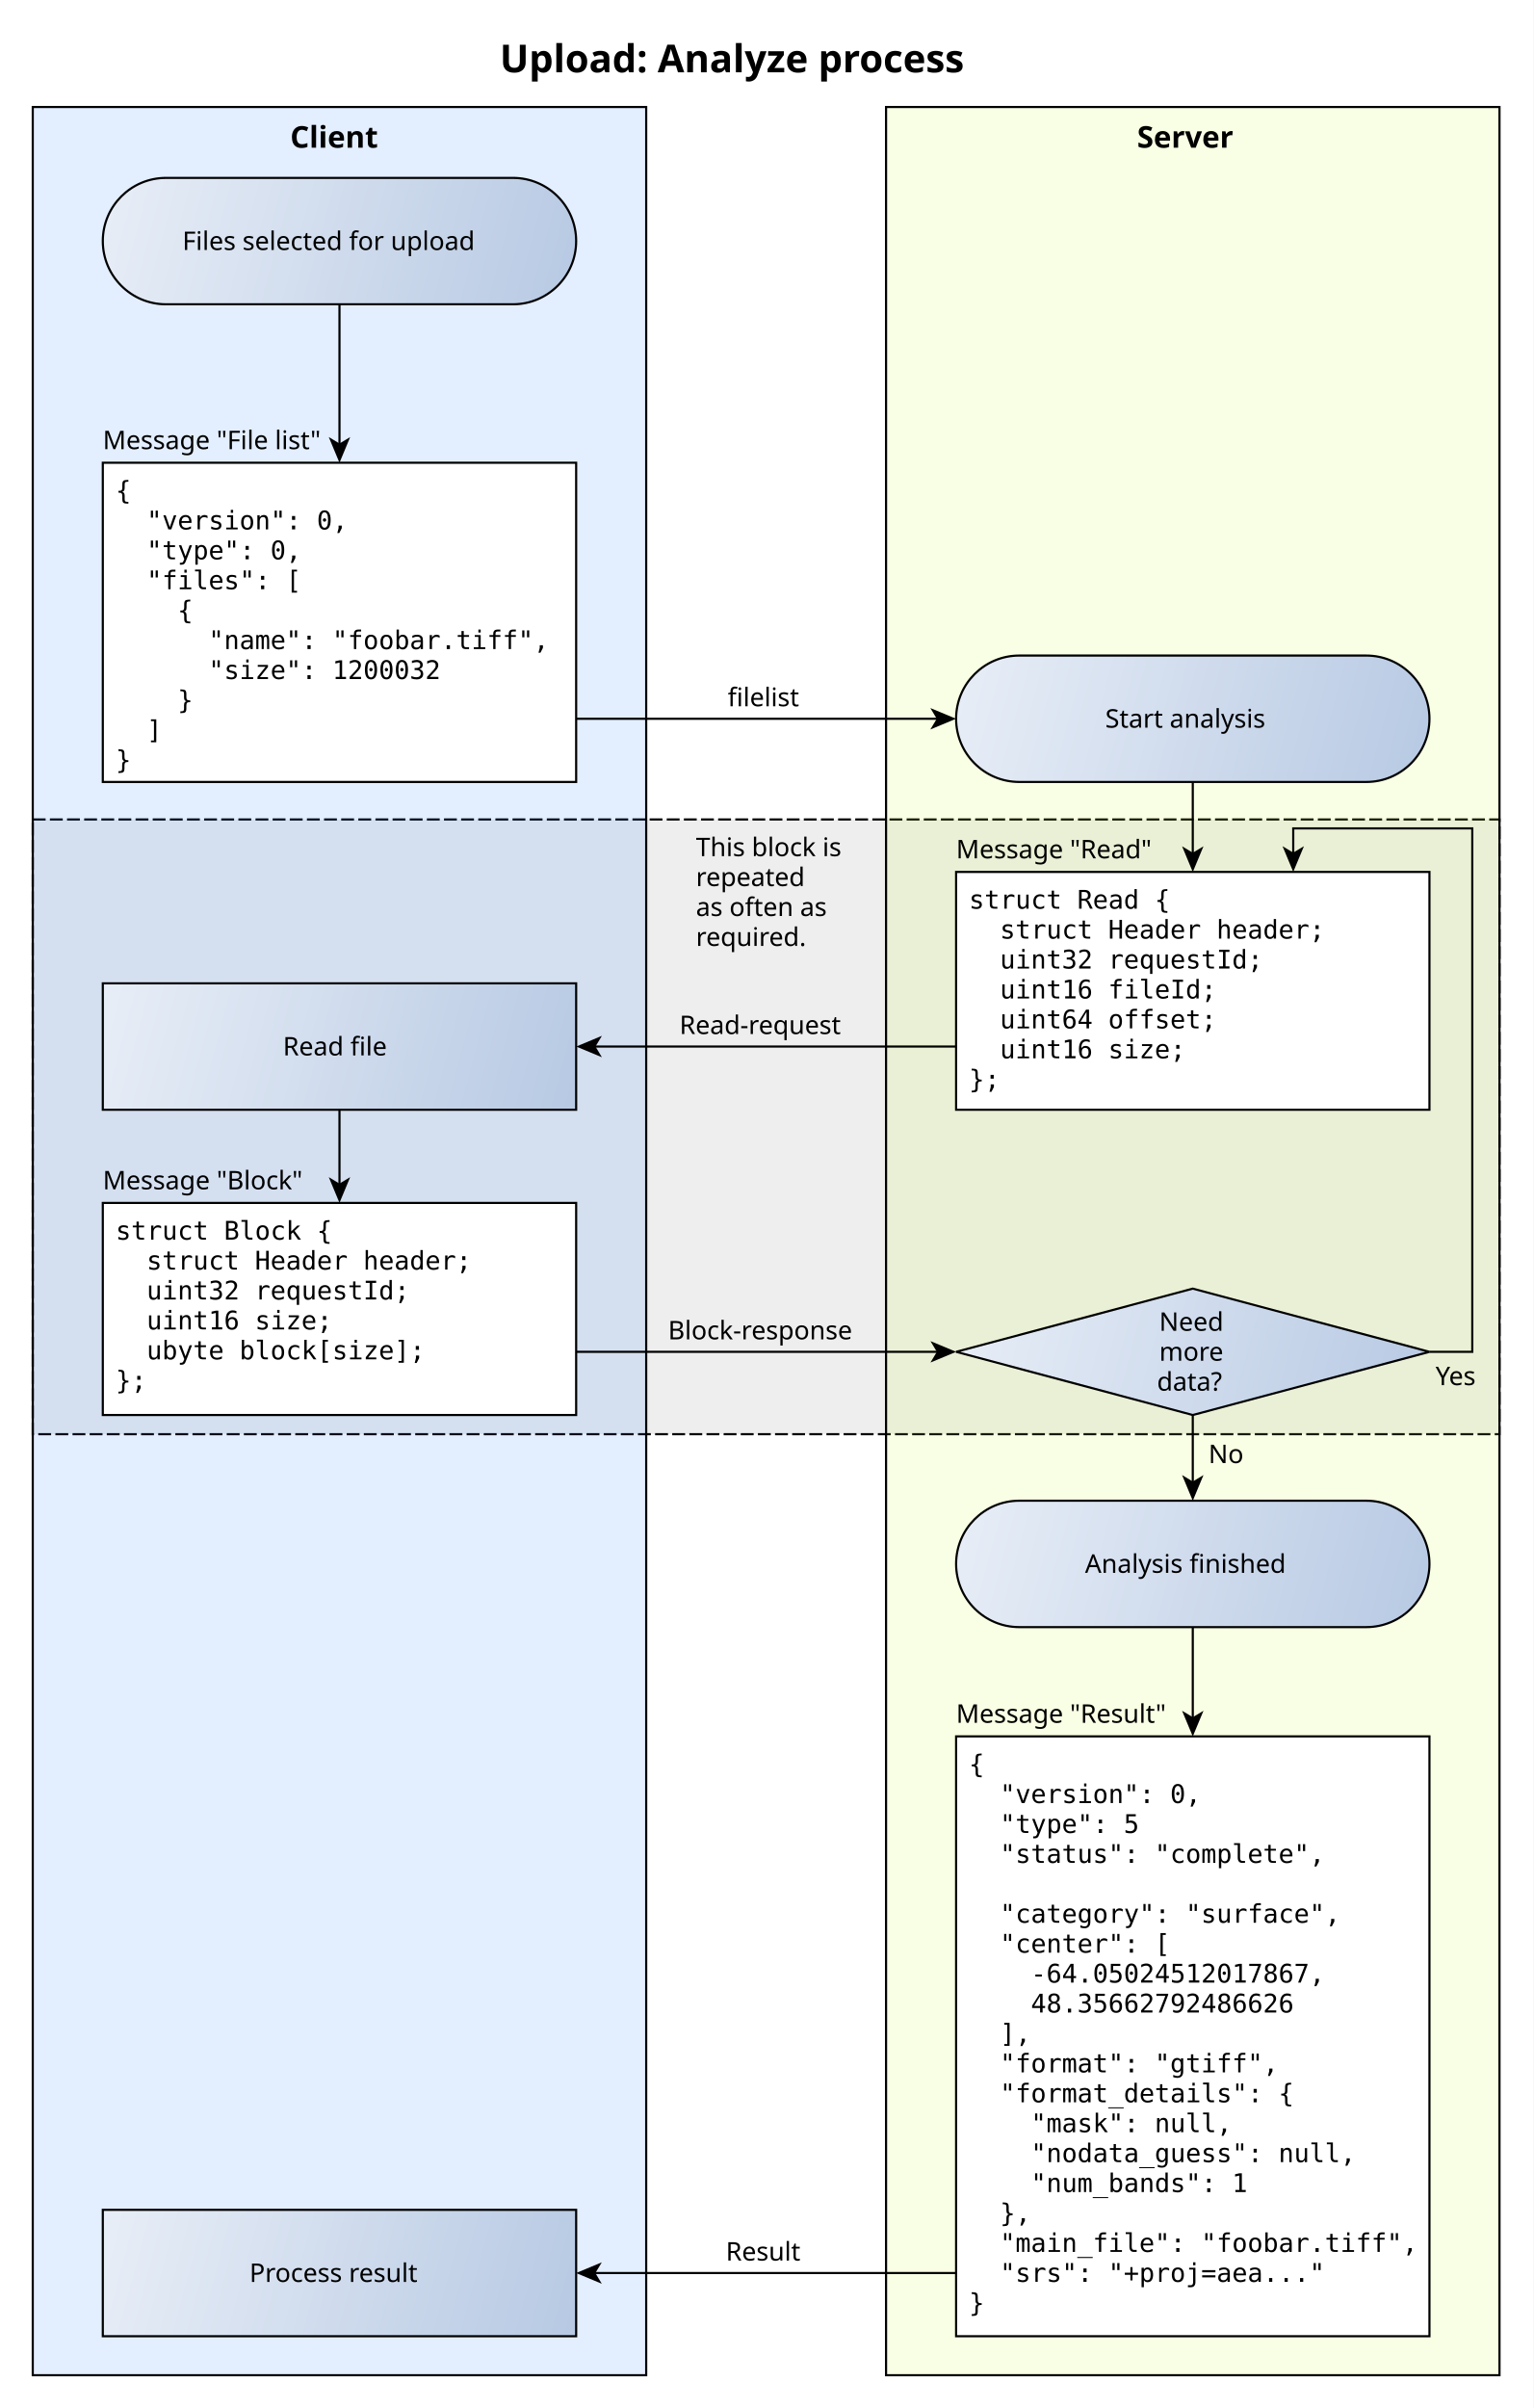
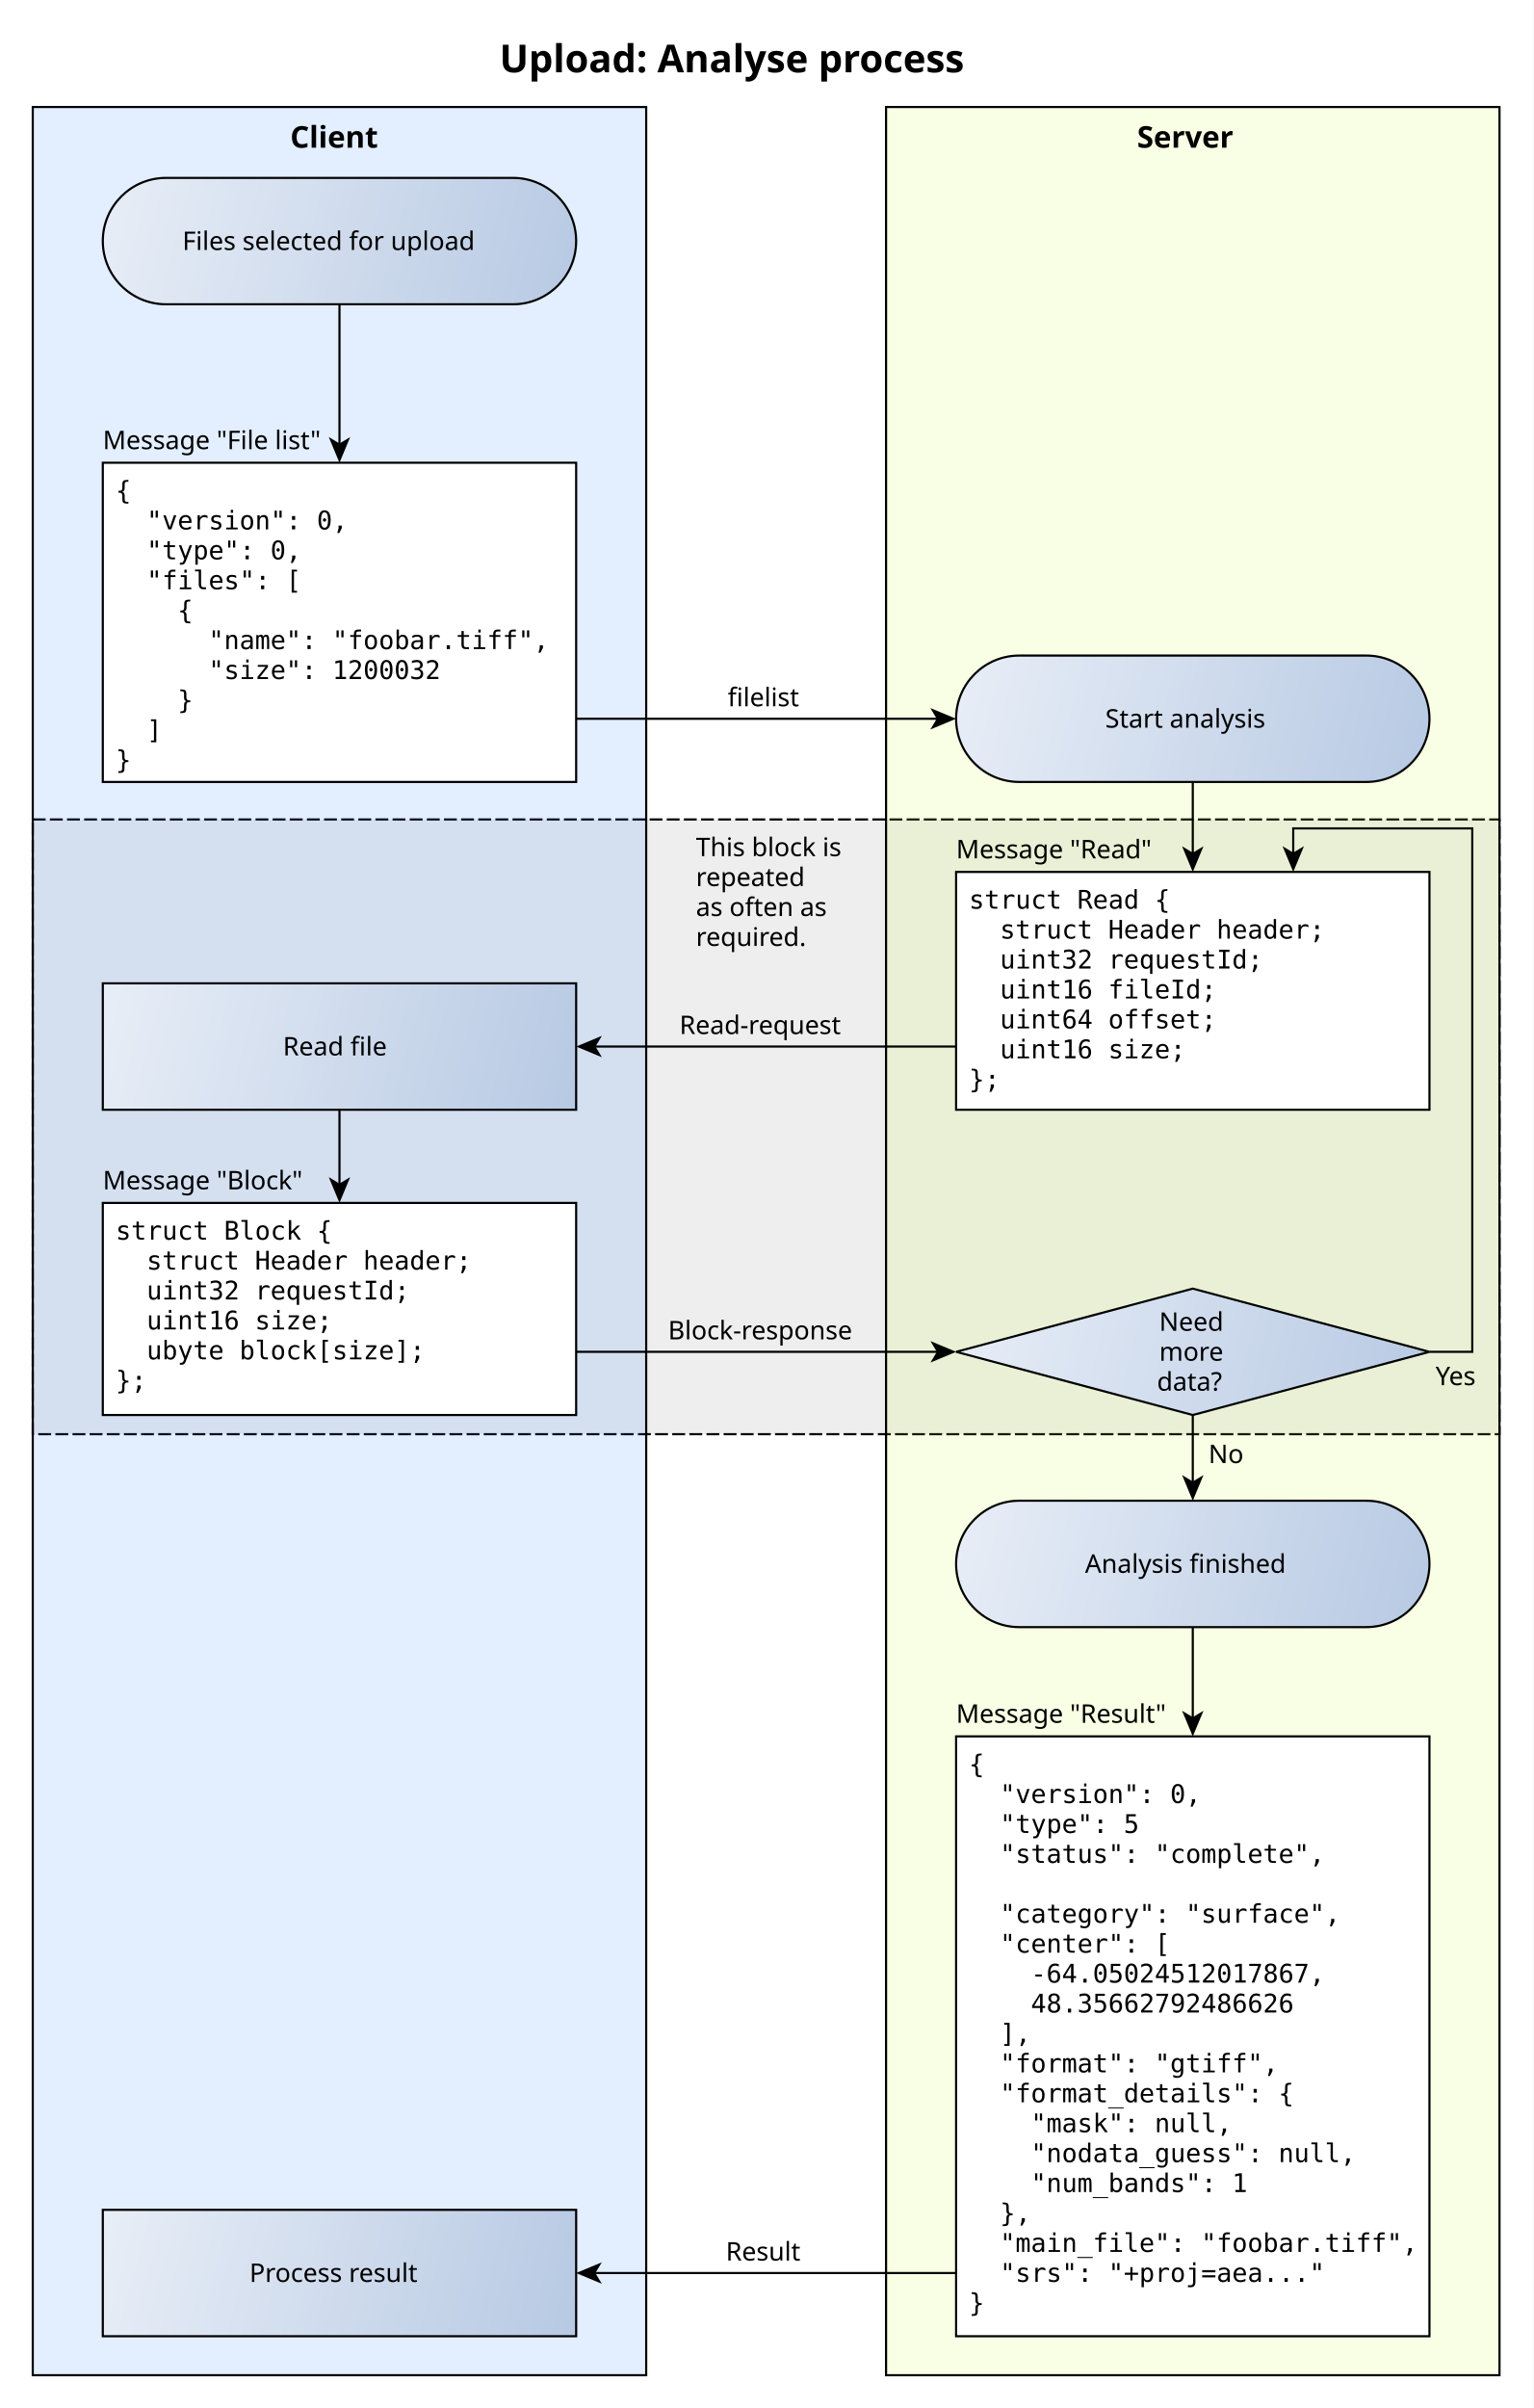
<svg xmlns="http://www.w3.org/2000/svg" fill-opacity="1" color-rendering="auto" color-interpolation="auto" text-rendering="auto" stroke="black" stroke-linecap="square" width="716" stroke-miterlimit="10" shape-rendering="auto" stroke-opacity="1" fill="black" stroke-dasharray="none" font-weight="normal" stroke-width="1" height="1124" font-family="'Dialog'" font-style="normal" stroke-linejoin="miter" font-size="12px" stroke-dashoffset="0" image-rendering="auto">
  <defs id="genericDefs" />
  <g>
    <defs id="defs1">
      <linearGradient x1="38.296" gradientUnits="userSpaceOnUse" x2="324.704" y1="-162.053" y2="896.698" id="linearGradient1" spreadMethod="reflect">
        <stop stop-opacity="0.11" stop-color="rgb(0,102,255)" offset="0%" />
        <stop stop-opacity="0.11" stop-color="rgb(0,102,255)" offset="100%" />
      </linearGradient>
      <linearGradient x1="436.694" gradientUnits="userSpaceOnUse" x2="723.103" y1="-162.053" y2="896.698" id="linearGradient2" spreadMethod="reflect">
        <stop stop-opacity="0.106" stop-color="rgb(200,255,0)" offset="0%" />
        <stop stop-opacity="0.106" stop-color="rgb(200,255,0)" offset="100%" />
      </linearGradient>
      <linearGradient x1="71" gradientUnits="userSpaceOnUse" x2="292" y1="4" y2="153" id="linearGradient3" spreadMethod="reflect">
        <stop stop-opacity="1" stop-color="white" offset="0%" />
        <stop stop-opacity="1" stop-color="white" offset="100%" />
      </linearGradient>
      <linearGradient x1="71" gradientUnits="userSpaceOnUse" x2="292" y1="349.5" y2="448.5" id="linearGradient4" spreadMethod="reflect">
        <stop stop-opacity="1" stop-color="white" offset="0%" />
        <stop stop-opacity="1" stop-color="white" offset="100%" />
      </linearGradient>
      <linearGradient x1="71" gradientUnits="userSpaceOnUse" x2="292" y1="247" y2="306" id="linearGradient5" spreadMethod="reflect">
        <stop stop-opacity="1" stop-color="rgb(232,238,247)" offset="0%" />
        <stop stop-opacity="1" stop-color="rgb(183,201,227)" offset="100%" />
      </linearGradient>
      <linearGradient x1="469.399" gradientUnits="userSpaceOnUse" x2="690.399" y1="598.5" y2="878.5" id="linearGradient6" spreadMethod="reflect">
        <stop stop-opacity="1" stop-color="white" offset="0%" />
        <stop stop-opacity="1" stop-color="white" offset="100%" />
      </linearGradient>
      <linearGradient x1="71" gradientUnits="userSpaceOnUse" x2="292" y1="819.5" y2="878.5" id="linearGradient7" spreadMethod="reflect">
        <stop stop-opacity="1" stop-color="rgb(232,238,247)" offset="0%" />
        <stop stop-opacity="1" stop-color="rgb(183,201,227)" offset="100%" />
      </linearGradient>
      <linearGradient x1="469.399" gradientUnits="userSpaceOnUse" x2="690.399" y1="94" y2="153" id="linearGradient8" spreadMethod="reflect">
        <stop stop-opacity="1" stop-color="rgb(232,238,247)" offset="0%" />
        <stop stop-opacity="1" stop-color="rgb(183,201,227)" offset="100%" />
      </linearGradient>
      <linearGradient x1="469.399" gradientUnits="userSpaceOnUse" x2="690.399" y1="389.5" y2="448.5" id="linearGradient9" spreadMethod="reflect">
        <stop stop-opacity="1" stop-color="rgb(232,238,247)" offset="0%" />
        <stop stop-opacity="1" stop-color="rgb(183,201,227)" offset="100%" />
      </linearGradient>
      <linearGradient x1="469.399" gradientUnits="userSpaceOnUse" x2="690.399" y1="488.5" y2="547.5" id="linearGradient10" spreadMethod="reflect">
        <stop stop-opacity="1" stop-color="rgb(232,238,247)" offset="0%" />
        <stop stop-opacity="1" stop-color="rgb(183,201,227)" offset="100%" />
      </linearGradient>
      <linearGradient x1="469.399" gradientUnits="userSpaceOnUse" x2="690.399" y1="195" y2="306" id="linearGradient11" spreadMethod="reflect">
        <stop stop-opacity="1" stop-color="white" offset="0%" />
        <stop stop-opacity="1" stop-color="white" offset="100%" />
      </linearGradient>
      <linearGradient x1="71" gradientUnits="userSpaceOnUse" x2="292" y1="-128.964" y2="-69.965" id="linearGradient12" spreadMethod="reflect">
        <stop stop-opacity="1" stop-color="rgb(232,238,247)" offset="0%" />
        <stop stop-opacity="1" stop-color="rgb(183,201,227)" offset="100%" />
      </linearGradient>
      <clipPath clipPathUnits="userSpaceOnUse" id="clipPath1">
        <path d="M0 0 L716 0 L716 1124 L0 1124 L0 0 Z" />
      </clipPath>
      <clipPath clipPathUnits="userSpaceOnUse" id="clipPath2">
        <path d="M23 -212 L739 -212 L739 912 L23 912 L23 -212 Z" />
      </clipPath>
    </defs>
    <g fill="white" text-rendering="geometricPrecision" shape-rendering="geometricPrecision" transform="translate(-23,212)" stroke="white">
      <rect x="23" width="716" height="1124" y="-212" clip-path="url(#clipPath2)" stroke="none" />
    </g>
    <g transform="matrix(1,0,0,1,-23,212)" fill-opacity="0.129" fill="rgb(128,128,128)" text-rendering="geometricPrecision" shape-rendering="geometricPrecision" stroke="rgb(128,128,128)" stroke-opacity="0.129">
      <path d="M38.296 170.5 L723.103 170.5 L723.103 457.453 L38.296 457.453 Z" stroke="none" clip-path="url(#clipPath2)" />
    </g>
    <g text-rendering="geometricPrecision" stroke-miterlimit="1.45" stroke-dasharray="6,2" shape-rendering="geometricPrecision" transform="matrix(1,0,0,1,-23,212)" stroke-linecap="butt">
      <path fill="none" d="M38.296 170.5 L723.103 170.5 L723.103 457.453 L38.296 457.453 Z" clip-path="url(#clipPath2)" />
      <text x="347.933" y="187.639" clip-path="url(#clipPath2)" font-family="sans-serif" stroke-dasharray="none" stroke="none" xml:space="preserve">This block is</text>
      <text x="347.933" y="201.607" clip-path="url(#clipPath2)" font-family="sans-serif" stroke-dasharray="none" stroke="none" xml:space="preserve">repeated</text>
      <text x="347.933" y="215.576" clip-path="url(#clipPath2)" font-family="sans-serif" stroke-dasharray="none" stroke="none" xml:space="preserve">as often as</text>
      <text x="347.933" y="229.545" clip-path="url(#clipPath2)" font-family="sans-serif" stroke-dasharray="none" stroke="none" xml:space="preserve">required.</text>
    </g>
    <g fill="url(#linearGradient1)" text-rendering="geometricPrecision" shape-rendering="geometricPrecision" transform="matrix(1,0,0,1,-23,212)" stroke="url(#linearGradient1)">
      <path d="M38.296 -162.053 L324.704 -162.053 L324.704 896.698 L38.296 896.698 Z" stroke="none" clip-path="url(#clipPath2)" />
    </g>
    <g text-rendering="geometricPrecision" stroke-miterlimit="1.45" shape-rendering="geometricPrecision" transform="matrix(1,0,0,1,-23,212)" stroke-linecap="butt">
      <path fill="none" d="M38.296 -162.053 L324.704 -162.053 L324.704 896.698 L38.296 896.698 Z" clip-path="url(#clipPath2)" />
      <text x="158.487" font-size="14px" y="-143.058" clip-path="url(#clipPath2)" font-family="sans-serif" stroke="none" font-weight="bold" xml:space="preserve">Client</text>
    </g>
    <g fill="url(#linearGradient2)" text-rendering="geometricPrecision" shape-rendering="geometricPrecision" transform="matrix(1,0,0,1,-23,212)" stroke="url(#linearGradient2)">
      <path d="M436.694 -162.053 L723.103 -162.053 L723.103 896.698 L436.694 896.698 Z" stroke="none" clip-path="url(#clipPath2)" />
    </g>
    <g text-rendering="geometricPrecision" stroke-miterlimit="1.45" shape-rendering="geometricPrecision" transform="matrix(1,0,0,1,-23,212)" stroke-linecap="butt">
      <path fill="none" d="M436.694 -162.053 L723.103 -162.053 L723.103 896.698 L436.694 896.698 Z" clip-path="url(#clipPath2)" />
      <text x="553.895" font-size="14px" y="-143.058" clip-path="url(#clipPath2)" font-family="sans-serif" stroke="none" font-weight="bold" xml:space="preserve">Server</text>
    </g>
    <g fill="url(#linearGradient3)" text-rendering="geometricPrecision" shape-rendering="geometricPrecision" transform="matrix(1,0,0,1,-23,212)" stroke="url(#linearGradient3)">
      <path d="M71 4 L292 4 L292 153 L71 153 Z" stroke="none" clip-path="url(#clipPath2)" />
    </g>
    <g text-rendering="geometricPrecision" stroke-miterlimit="1.45" shape-rendering="geometricPrecision" transform="matrix(1,0,0,1,-23,212)" stroke-linecap="butt">
      <path fill="none" d="M71 4 L292 4 L292 153 L71 153 Z" clip-path="url(#clipPath2)" />
      <text x="77" xml:space="preserve" y="21.139" clip-path="url(#clipPath2)" font-family="monospace" stroke="none">{</text>
      <text x="77" xml:space="preserve" y="35.107" clip-path="url(#clipPath2)" font-family="monospace" stroke="none">  "version": 0,</text>
      <text x="77" xml:space="preserve" y="49.076" clip-path="url(#clipPath2)" font-family="monospace" stroke="none">  "type": 0,</text>
      <text x="77" xml:space="preserve" y="63.045" clip-path="url(#clipPath2)" font-family="monospace" stroke="none">  "files": [</text>
      <text x="77" xml:space="preserve" y="77.014" clip-path="url(#clipPath2)" font-family="monospace" stroke="none">    {</text>
      <text x="77" xml:space="preserve" y="90.982" clip-path="url(#clipPath2)" font-family="monospace" stroke="none">      "name": "foobar.tiff",</text>
      <text x="77" xml:space="preserve" y="104.951" clip-path="url(#clipPath2)" font-family="monospace" stroke="none">      "size": 1200032</text>
      <text x="77" xml:space="preserve" y="118.92" clip-path="url(#clipPath2)" font-family="monospace" stroke="none">    }</text>
      <text x="77" xml:space="preserve" y="132.889" clip-path="url(#clipPath2)" font-family="monospace" stroke="none">  ]</text>
      <text x="77" xml:space="preserve" y="146.857" clip-path="url(#clipPath2)" font-family="monospace" stroke="none">}</text>
    </g>
    <g fill="url(#linearGradient4)" text-rendering="geometricPrecision" shape-rendering="geometricPrecision" transform="matrix(1,0,0,1,-23,212)" stroke="url(#linearGradient4)">
      <path d="M71 349.5 L292 349.5 L292 448.5 L71 448.5 Z" stroke="none" clip-path="url(#clipPath2)" />
    </g>
    <g text-rendering="geometricPrecision" stroke-miterlimit="1.45" shape-rendering="geometricPrecision" transform="matrix(1,0,0,1,-23,212)" stroke-linecap="butt">
      <path fill="none" d="M71 349.5 L292 349.5 L292 448.5 L71 448.5 Z" clip-path="url(#clipPath2)" />
      <text x="77" xml:space="preserve" y="366.639" clip-path="url(#clipPath2)" font-family="monospace" stroke="none">struct Block {</text>
      <text x="77" xml:space="preserve" y="380.607" clip-path="url(#clipPath2)" font-family="monospace" stroke="none">  struct Header header;</text>
      <text x="77" xml:space="preserve" y="394.576" clip-path="url(#clipPath2)" font-family="monospace" stroke="none">  uint32 requestId;</text>
      <text x="77" xml:space="preserve" y="408.545" clip-path="url(#clipPath2)" font-family="monospace" stroke="none">  uint16 size;</text>
      <text x="77" xml:space="preserve" y="422.514" clip-path="url(#clipPath2)" font-family="monospace" stroke="none">  ubyte block[size];</text>
      <text x="77" xml:space="preserve" y="436.482" clip-path="url(#clipPath2)" font-family="monospace" stroke="none">};</text>
    </g>
    <g fill="url(#linearGradient5)" text-rendering="geometricPrecision" shape-rendering="geometricPrecision" transform="matrix(1,0,0,1,-23,212)" stroke="url(#linearGradient5)">
      <path d="M71 247 L292 247 L292 306 L71 306 Z" stroke="none" clip-path="url(#clipPath2)" />
    </g>
    <g text-rendering="geometricPrecision" stroke-miterlimit="1.45" shape-rendering="geometricPrecision" transform="matrix(1,0,0,1,-23,212)" stroke-linecap="butt">
      <path fill="none" d="M71 247 L292 247 L292 306 L71 306 Z" clip-path="url(#clipPath2)" />
      <text x="155.109" xml:space="preserve" y="280.654" clip-path="url(#clipPath2)" font-family="sans-serif" stroke="none">Read file</text>
    </g>
    <g fill="url(#linearGradient6)" text-rendering="geometricPrecision" shape-rendering="geometricPrecision" transform="matrix(1,0,0,1,-23,212)" stroke="url(#linearGradient6)">
      <path d="M469.399 598.5 L690.399 598.5 L690.399 878.5 L469.399 878.5 Z" stroke="none" clip-path="url(#clipPath2)" />
    </g>
    <g text-rendering="geometricPrecision" stroke-miterlimit="1.45" shape-rendering="geometricPrecision" transform="matrix(1,0,0,1,-23,212)" stroke-linecap="butt">
      <path fill="none" d="M469.399 598.5 L690.399 598.5 L690.399 878.5 L469.399 878.5 Z" clip-path="url(#clipPath2)" />
      <text x="475.399" xml:space="preserve" y="615.639" clip-path="url(#clipPath2)" font-family="monospace" stroke="none">{</text>
      <text x="475.399" xml:space="preserve" y="629.607" clip-path="url(#clipPath2)" font-family="monospace" stroke="none">  "version": 0,</text>
      <text x="475.399" xml:space="preserve" y="643.576" clip-path="url(#clipPath2)" font-family="monospace" stroke="none">  "type": 5</text>
      <text x="475.399" xml:space="preserve" y="657.545" clip-path="url(#clipPath2)" font-family="monospace" stroke="none">  "status": "complete",</text>
      <text x="475.399" xml:space="preserve" y="671.514" clip-path="url(#clipPath2)" font-family="monospace" stroke="none"> </text>
      <text x="475.399" xml:space="preserve" y="685.482" clip-path="url(#clipPath2)" font-family="monospace" stroke="none">  "category": "surface",</text>
      <text x="475.399" xml:space="preserve" y="699.451" clip-path="url(#clipPath2)" font-family="monospace" stroke="none">  "center": [</text>
      <text x="475.399" xml:space="preserve" y="713.42" clip-path="url(#clipPath2)" font-family="monospace" stroke="none">    -64.05024512017867,</text>
      <text x="475.399" xml:space="preserve" y="727.389" clip-path="url(#clipPath2)" font-family="monospace" stroke="none">    48.35662792486626</text>
      <text x="475.399" xml:space="preserve" y="741.357" clip-path="url(#clipPath2)" font-family="monospace" stroke="none">  ],</text>
      <text x="475.399" xml:space="preserve" y="755.326" clip-path="url(#clipPath2)" font-family="monospace" stroke="none">  "format": "gtiff",</text>
      <text x="475.399" xml:space="preserve" y="769.295" clip-path="url(#clipPath2)" font-family="monospace" stroke="none">  "format_details": {</text>
      <text x="475.399" xml:space="preserve" y="783.264" clip-path="url(#clipPath2)" font-family="monospace" stroke="none">    "mask": null,</text>
      <text x="475.399" xml:space="preserve" y="797.232" clip-path="url(#clipPath2)" font-family="monospace" stroke="none">    "nodata_guess": null,</text>
      <text x="475.399" xml:space="preserve" y="811.201" clip-path="url(#clipPath2)" font-family="monospace" stroke="none">    "num_bands": 1</text>
      <text x="475.399" xml:space="preserve" y="825.17" clip-path="url(#clipPath2)" font-family="monospace" stroke="none">  },</text>
      <text x="475.399" xml:space="preserve" y="839.139" clip-path="url(#clipPath2)" font-family="monospace" stroke="none">  "main_file": "foobar.tiff",</text>
      <text x="475.399" xml:space="preserve" y="853.107" clip-path="url(#clipPath2)" font-family="monospace" stroke="none">  "srs": "+proj=aea..."</text>
      <text x="475.399" xml:space="preserve" y="867.076" clip-path="url(#clipPath2)" font-family="monospace" stroke="none">}</text>
    </g>
    <g fill="url(#linearGradient7)" text-rendering="geometricPrecision" shape-rendering="geometricPrecision" transform="matrix(1,0,0,1,-23,212)" stroke="url(#linearGradient7)">
      <path d="M71 819.5 L292 819.5 L292 878.5 L71 878.5 Z" stroke="none" clip-path="url(#clipPath2)" />
    </g>
    <g text-rendering="geometricPrecision" stroke-miterlimit="1.45" shape-rendering="geometricPrecision" transform="matrix(1,0,0,1,-23,212)" stroke-linecap="butt">
      <path fill="none" d="M71 819.5 L292 819.5 L292 878.5 L71 878.5 Z" clip-path="url(#clipPath2)" />
      <text x="139.488" xml:space="preserve" y="853.154" clip-path="url(#clipPath2)" font-family="sans-serif" stroke="none">Process result</text>
    </g>
    <g text-rendering="geometricPrecision" stroke-miterlimit="1.45" shape-rendering="geometricPrecision" font-family="sans-serif" transform="matrix(1,0,0,1,-23,212)" stroke-linecap="butt">
      <text x="71" xml:space="preserve" y="-2.346" clip-path="url(#clipPath2)" stroke="none">Message "File list"</text>
    </g>
    <g text-rendering="geometricPrecision" stroke-miterlimit="1.45" shape-rendering="geometricPrecision" font-family="sans-serif" transform="matrix(1,0,0,1,-23,212)" stroke-linecap="butt">
      <text x="71" xml:space="preserve" y="343.154" clip-path="url(#clipPath2)" stroke="none">Message "Block"</text>
    </g>
    <g text-rendering="geometricPrecision" stroke-miterlimit="1.45" shape-rendering="geometricPrecision" font-family="sans-serif" transform="matrix(1,0,0,1,-23,212)" stroke-linecap="butt">
      <text x="469.399" xml:space="preserve" y="188.654" clip-path="url(#clipPath2)" stroke="none">Message "Read"</text>
    </g>
    <g text-rendering="geometricPrecision" stroke-miterlimit="1.45" shape-rendering="geometricPrecision" font-family="sans-serif" transform="matrix(1,0,0,1,-23,212)" stroke-linecap="butt">
      <text x="469.399" xml:space="preserve" y="592.154" clip-path="url(#clipPath2)" stroke="none">Message "Result"</text>
    </g>
    <g fill="url(#linearGradient8)" text-rendering="geometricPrecision" shape-rendering="geometricPrecision" transform="matrix(1,0,0,1,-23,212)" stroke="url(#linearGradient8)">
      <rect x="469.399" y="94" clip-path="url(#clipPath2)" width="221" rx="29.5" ry="29.5" height="59" stroke="none" />
    </g>
    <g text-rendering="geometricPrecision" stroke-miterlimit="1.45" shape-rendering="geometricPrecision" transform="matrix(1,0,0,1,-23,212)" stroke-linecap="butt">
      <rect x="469.399" y="94" clip-path="url(#clipPath2)" fill="none" width="221" rx="29.5" ry="29.5" height="59" />
      <text x="539.041" xml:space="preserve" y="127.654" clip-path="url(#clipPath2)" font-family="sans-serif" stroke="none">Start analysis</text>
    </g>
    <g fill="url(#linearGradient9)" text-rendering="geometricPrecision" shape-rendering="geometricPrecision" transform="matrix(1,0,0,1,-23,212)" stroke="url(#linearGradient9)">
      <path d="M579.899 389.5 L690.399 419 L579.899 448.5 L469.399 419 Z" stroke="none" clip-path="url(#clipPath2)" />
    </g>
    <g text-rendering="geometricPrecision" stroke-miterlimit="1.45" shape-rendering="geometricPrecision" transform="matrix(1,0,0,1,-23,212)" stroke-linecap="butt">
      <path fill="none" d="M579.899 389.5 L690.399 419 L579.899 448.5 L469.399 419 Z" clip-path="url(#clipPath2)" />
      <text x="564.219" xml:space="preserve" y="409.185" clip-path="url(#clipPath2)" font-family="sans-serif" stroke="none">Need</text>
      <text x="564.225" xml:space="preserve" y="423.154" clip-path="url(#clipPath2)" font-family="sans-serif" stroke="none">more</text>
      <text x="563.199" xml:space="preserve" y="437.123" clip-path="url(#clipPath2)" font-family="sans-serif" stroke="none">data?</text>
    </g>
    <g fill="url(#linearGradient10)" text-rendering="geometricPrecision" shape-rendering="geometricPrecision" transform="matrix(1,0,0,1,-23,212)" stroke="url(#linearGradient10)">
      <rect x="469.399" y="488.5" clip-path="url(#clipPath2)" width="221" rx="29.5" ry="29.5" height="59" stroke="none" />
    </g>
    <g text-rendering="geometricPrecision" stroke-miterlimit="1.45" shape-rendering="geometricPrecision" transform="matrix(1,0,0,1,-23,212)" stroke-linecap="butt">
      <rect x="469.399" y="488.5" clip-path="url(#clipPath2)" fill="none" width="221" rx="29.5" ry="29.5" height="59" />
      <text x="529.593" xml:space="preserve" y="522.154" clip-path="url(#clipPath2)" font-family="sans-serif" stroke="none">Analysis finished</text>
    </g>
    <g fill="url(#linearGradient11)" text-rendering="geometricPrecision" shape-rendering="geometricPrecision" transform="matrix(1,0,0,1,-23,212)" stroke="url(#linearGradient11)">
      <path d="M469.399 195 L690.399 195 L690.399 306 L469.399 306 Z" stroke="none" clip-path="url(#clipPath2)" />
    </g>
    <g text-rendering="geometricPrecision" stroke-miterlimit="1.45" shape-rendering="geometricPrecision" transform="matrix(1,0,0,1,-23,212)" stroke-linecap="butt">
      <path fill="none" d="M469.399 195 L690.399 195 L690.399 306 L469.399 306 Z" clip-path="url(#clipPath2)" />
      <text x="475.399" xml:space="preserve" y="212.139" clip-path="url(#clipPath2)" font-family="monospace" stroke="none">struct Read {</text>
      <text x="475.399" xml:space="preserve" y="226.107" clip-path="url(#clipPath2)" font-family="monospace" stroke="none">  struct Header header;</text>
      <text x="475.399" xml:space="preserve" y="240.076" clip-path="url(#clipPath2)" font-family="monospace" stroke="none">  uint32 requestId;</text>
      <text x="475.399" xml:space="preserve" y="254.045" clip-path="url(#clipPath2)" font-family="monospace" stroke="none">  uint16 fileId;</text>
      <text x="475.399" xml:space="preserve" y="268.014" clip-path="url(#clipPath2)" font-family="monospace" stroke="none">  uint64 offset;</text>
      <text x="475.399" xml:space="preserve" y="281.982" clip-path="url(#clipPath2)" font-family="monospace" stroke="none">  uint16 size;</text>
      <text x="475.399" xml:space="preserve" y="295.951" clip-path="url(#clipPath2)" font-family="monospace" stroke="none">};</text>
    </g>
    <g font-size="18px" stroke-linecap="butt" transform="matrix(1,0,0,1,-23,212)" text-rendering="geometricPrecision" font-family="sans-serif" shape-rendering="geometricPrecision" font-weight="bold" stroke-miterlimit="1.45">
-       <text x="256.343" xml:space="preserve" y="-178.243" clip-path="url(#clipPath2)" stroke="none">Upload: Analyze process</text>
+       <text x="256.224" xml:space="preserve" y="-178.243" clip-path="url(#clipPath2)" stroke="none">Upload: Analyse process</text>
    </g>
    <g fill="url(#linearGradient12)" text-rendering="geometricPrecision" shape-rendering="geometricPrecision" transform="matrix(1,0,0,1,-23,212)" stroke="url(#linearGradient12)">
      <rect x="71" y="-128.964" clip-path="url(#clipPath2)" width="221" rx="29.5" ry="29.5" height="59" stroke="none" />
    </g>
    <g text-rendering="geometricPrecision" stroke-miterlimit="1.45" shape-rendering="geometricPrecision" transform="matrix(1,0,0,1,-23,212)" stroke-linecap="butt">
      <rect x="71" y="-128.964" clip-path="url(#clipPath2)" fill="none" width="221" rx="29.5" ry="29.5" height="59" />
      <text x="108.164" xml:space="preserve" y="-95.31" clip-path="url(#clipPath2)" font-family="sans-serif" stroke="none">Files selected for upload</text>
    </g>
    <g text-rendering="geometricPrecision" stroke-miterlimit="1.45" shape-rendering="geometricPrecision" transform="matrix(1,0,0,1,-23,212)" stroke-linecap="butt">
      <path fill="none" d="M181.5 306.018 L181.5 341.467" clip-path="url(#clipPath2)" />
    </g>
    <g text-rendering="geometricPrecision" stroke-miterlimit="1.45" shape-rendering="geometricPrecision" transform="matrix(1,0,0,1,-23,212)" stroke-linecap="butt">
      <path d="M181.5 349.467 L186.5 337.467 L181.5 340.467 L176.5 337.467 Z" stroke="none" clip-path="url(#clipPath2)" />
      <path fill="none" d="M469.432 849 L299.97 849" clip-path="url(#clipPath2)" />
      <path d="M291.97 849 L303.97 854 L300.97 849 L303.97 844 Z" clip-path="url(#clipPath2)" stroke="none" />
      <text x="361.891" xml:space="preserve" y="843.17" clip-path="url(#clipPath2)" font-family="sans-serif" stroke="none">Result</text>
      <path fill="none" d="M291.999 123.5 L461.371 123.5" clip-path="url(#clipPath2)" />
      <path d="M469.371 123.5 L457.371 118.5 L460.371 123.5 L457.371 128.5 Z" clip-path="url(#clipPath2)" stroke="none" />
      <text x="362.749" xml:space="preserve" y="117.67" clip-path="url(#clipPath2)" font-family="sans-serif" stroke="none">filelist</text>
      <path fill="none" d="M291.952 419 L461.423 419" clip-path="url(#clipPath2)" />
      <path d="M469.423 419 L457.423 414 L460.423 419 L457.423 424 Z" clip-path="url(#clipPath2)" stroke="none" />
      <text x="334.923" xml:space="preserve" y="413.17" clip-path="url(#clipPath2)" font-family="sans-serif" stroke="none">Block-response</text>
      <path fill="none" d="M579.899 448.536 L579.899 480.525" clip-path="url(#clipPath2)" />
      <path d="M579.899 488.525 L584.899 476.525 L579.899 479.525 L574.899 476.525 Z" clip-path="url(#clipPath2)" stroke="none" />
      <text x="587.237" xml:space="preserve" y="470.931" clip-path="url(#clipPath2)" font-family="sans-serif" stroke="none">No</text>
      <path fill="none" d="M579.899 547.474 L579.899 590.541" clip-path="url(#clipPath2)" />
      <path d="M579.899 598.541 L584.899 586.541 L579.899 589.541 L574.899 586.541 Z" clip-path="url(#clipPath2)" stroke="none" />
      <path fill="none" d="M579.899 152.987 L579.899 187.03" clip-path="url(#clipPath2)" />
      <path d="M579.899 195.03 L584.899 183.03 L579.899 186.03 L574.899 183.03 Z" clip-path="url(#clipPath2)" stroke="none" />
      <path fill="none" d="M690.422 419 L710.399 419 L710.399 174.676 L626.805 174.676 L626.805 186.987" clip-path="url(#clipPath2)" />
      <path d="M626.805 194.987 L631.805 182.987 L626.805 185.987 L621.805 182.987 Z" clip-path="url(#clipPath2)" stroke="none" />
      <text x="693.273" xml:space="preserve" y="434.549" clip-path="url(#clipPath2)" font-family="sans-serif" stroke="none">Yes</text>
      <path fill="none" d="M469.379 276.5 L300.02 276.5" clip-path="url(#clipPath2)" />
      <path d="M292.02 276.5 L304.02 281.5 L301.02 276.5 L304.02 271.5 Z" clip-path="url(#clipPath2)" stroke="none" />
      <text x="340.249" xml:space="preserve" y="270.67" clip-path="url(#clipPath2)" font-family="sans-serif" stroke="none">Read-request</text>
      <path fill="none" d="M181.5 -69.963 L181.5 -3.985" clip-path="url(#clipPath2)" />
      <path d="M181.5 4.015 L186.5 -7.985 L181.5 -4.985 L176.5 -7.985 Z" clip-path="url(#clipPath2)" stroke="none" />
    </g>
  </g>
</svg>
